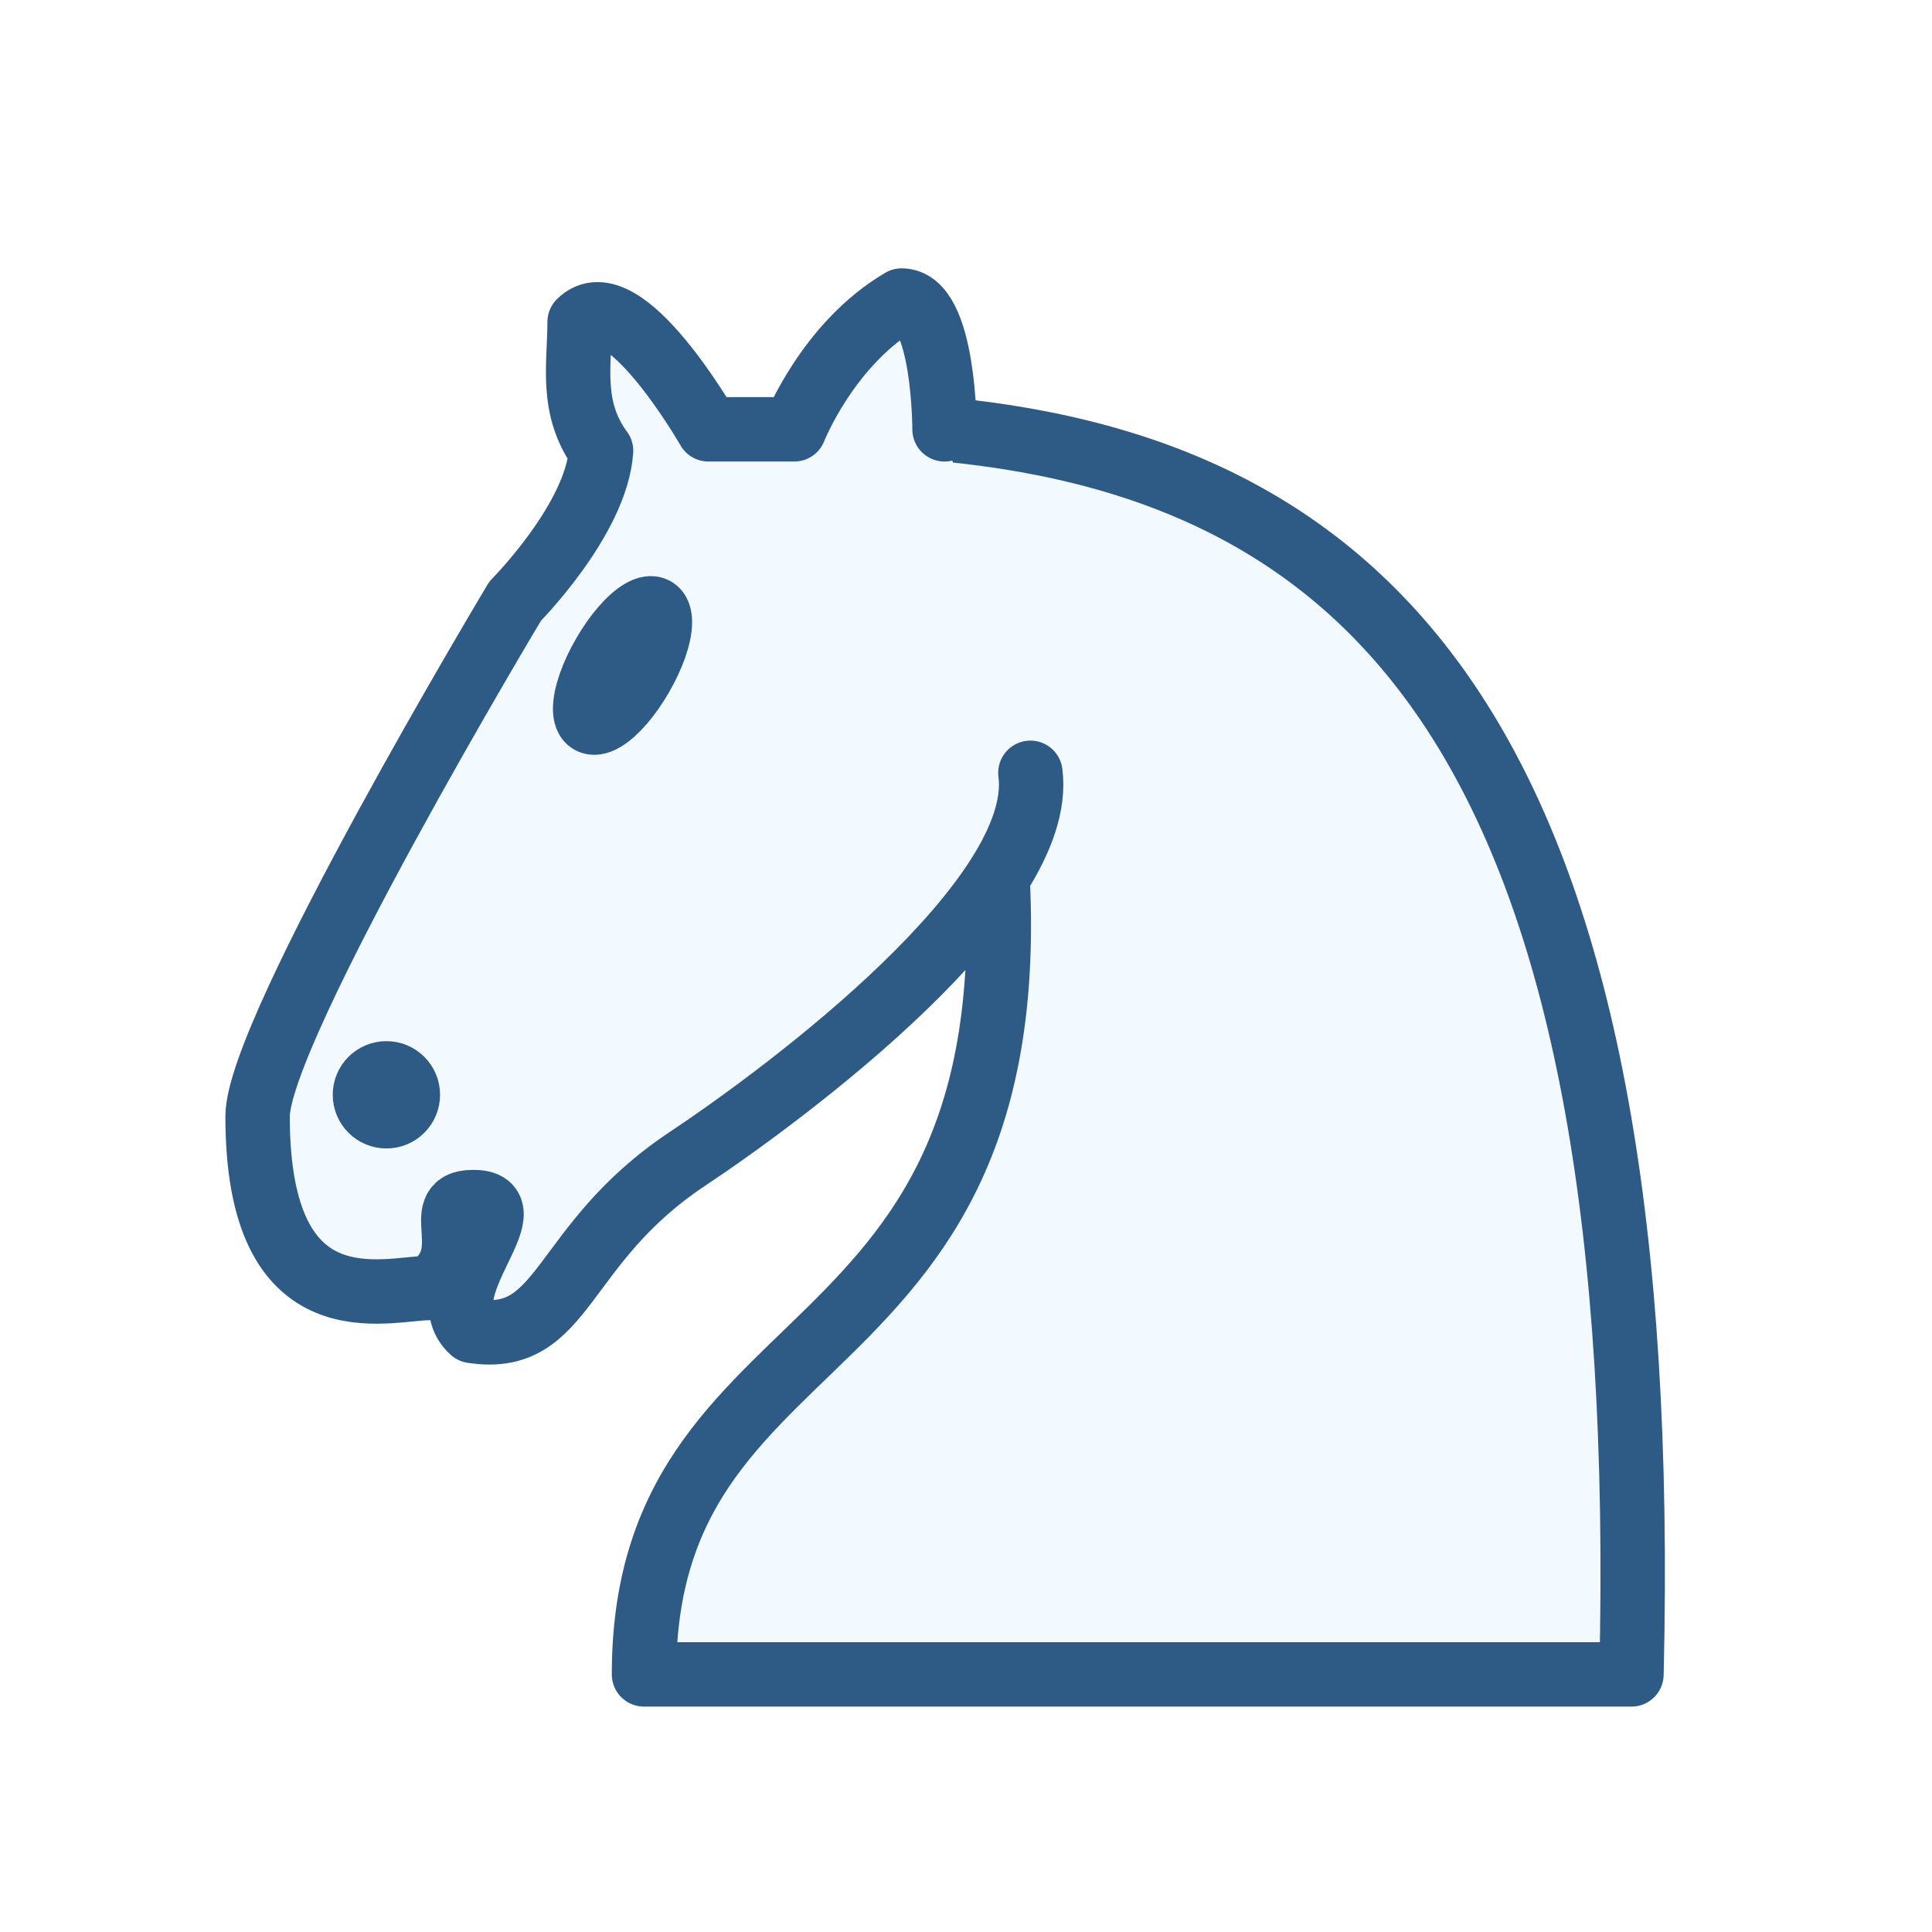
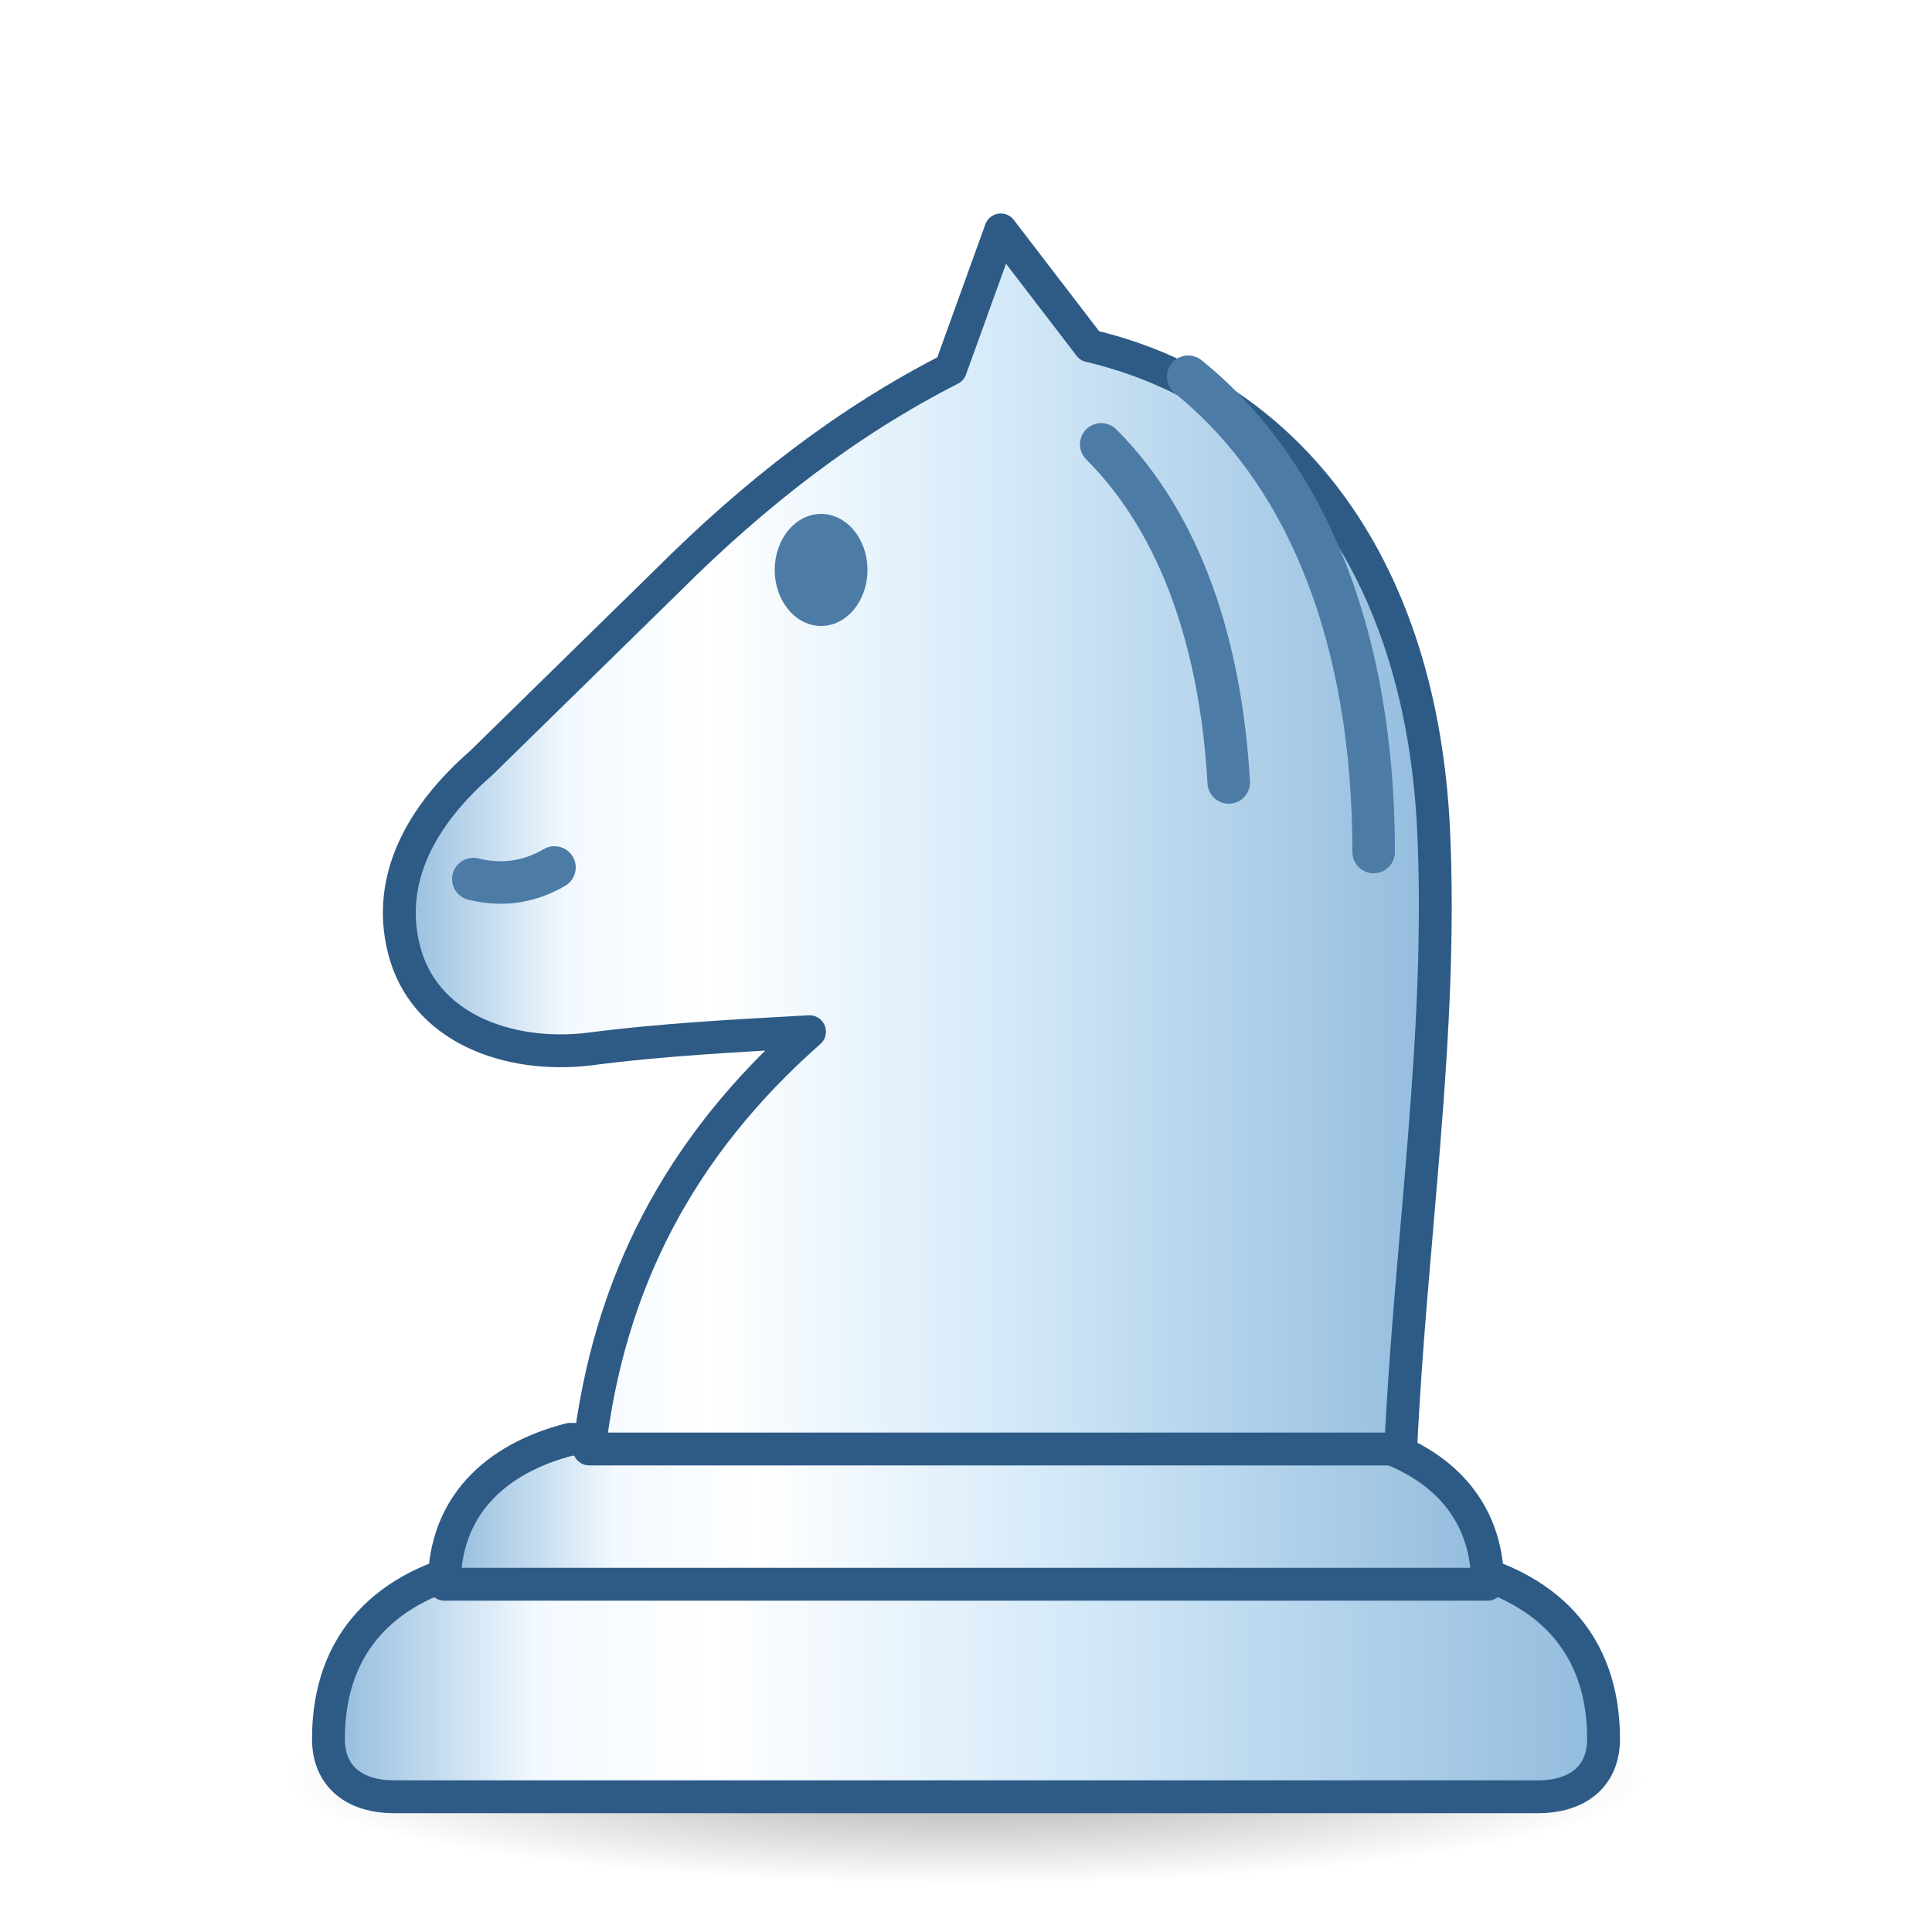
- <svg xmlns="http://www.w3.org/2000/svg" width="45" height="45">
-   <g fill="#2D5B86">
-     <g fill="none" fill-rule="evenodd" stroke="#2D5B86" stroke-width="1.5" stroke-linecap="round" stroke-linejoin="round">
-       <path d="M22 10c10.5 1 16.5 8 16 29H15c0-9 10-6.5 8-21" fill="#F3FAFF" />
-       <path d="M24 18c.38 2.91-5.55 7.37-8 9-3 2-2.82 4.34-5 4-1.042-.94 1.41-3.04 0-3-1 0 .19 1.23-1 2-1 0-4.003 1-4-4 0-2 6-12 6-12s1.89-1.9 2-3.5c-.73-.994-.5-2-.5-3 1-1 3 2.5 3 2.5h2s.78-1.992 2.5-3c1 0 1 3 1 3" fill="#F3FAFF" />
-       <path d="M9.5 25.5a.5.5 0 1 1-1 0 .5.5 0 1 1 1 0zm5.433-9.75a.5 1.5 30 1 1-.866-.5.5 1.5 30 1 1 .866.5z" fill="#2D5B86" />
-     </g>
+ <svg xmlns="http://www.w3.org/2000/svg" width="45" height="45" viewBox="0 0 100 100">
+   <defs>
+     <linearGradient id="zy" x1="0" y1="0" x2="1" y2="0">
+       <stop offset="0" stop-color="#93BCDD" />
+       <stop offset=".16" stop-color="#F2F9FF" />
+       <stop offset=".3" stop-color="#FFFFFF" />
+       <stop offset=".6" stop-color="#D2E8F8" />
+       <stop offset="1" stop-color="#93BCDD" />
+     </linearGradient>
+     <radialGradient id="ku" cx=".36" cy=".3" r=".78">
+       <stop offset="0" stop-color="#FFFFFF" />
+       <stop offset=".38" stop-color="#F2F9FF" />
+       <stop offset=".8" stop-color="#D2E8F8" />
+       <stop offset="1" stop-color="#93BCDD" />
+     </radialGradient>
+     <radialGradient id="sch" cx=".5" cy=".5" r=".5">
+       <stop offset="0" stop-color="#000" stop-opacity=".34" />
+       <stop offset="1" stop-color="#000" stop-opacity="0" />
+     </radialGradient>
+   </defs>
+   <ellipse cx="50" cy="92" rx="35" ry="5.5" fill="url(#sch)" />
+   <g fill="url(#zy)" stroke="#2D5B86" stroke-width="1.7" stroke-linejoin="round">
+     <path d="M17 90c0-5 3-8 8-9h50c5 1 8 4 8 9 0 2-1.4 3-3.4 3H20.4C18.4 93 17 92 17 90z" />
+   </g>
+   <g fill="url(#zy)" stroke="#2D5B86" stroke-width="1.7" stroke-linejoin="round">
+     <path d="M23 82c0-4 2.6-6.5 6.5-7.5h41c3.9 1 6.5 3.5 6.5 7.5z" />
+   </g>
+   <g fill="url(#zy)" stroke="#2D5B86" stroke-width="1.7" stroke-linejoin="round">
+     <path d="M30.5 75c1-8.5 4.6-15.6 11.4-21.6-3.6.2-7.6.4-11.4.9-4.2.5-8.6-1.1-9.6-5.2-.9-3.6.9-6.9 4-9.6l9.6-9.4c4.6-4.6 9.4-8.3 14.7-11l2.6-7.2 4.6 6c9.8 2.3 17.1 10.8 17.8 25 .5 10.6-1.2 21.3-1.7 32.1z" />
+   </g>
+   <g fill="none" stroke="#4C7BA6" stroke-width="2.2" stroke-linecap="round">
+     <path d="M61.5 19.5c6.2 5 9.6 13.6 9.6 24.6M57 23c4.2 4.2 6.2 10.5 6.6 17.5" />
+   </g>
+   <g fill="none" stroke="#4C7BA6" stroke-width="2.2" stroke-linecap="round">
+     <path d="M24.5 45.5c1.6.4 3 .1 4.2-.6" />
+   </g>
+   <g fill="#4C7BA6" stroke="none">
+     <ellipse cx="42.5" cy="29.5" rx="2.4" ry="2.9" />
  </g>
</svg>
